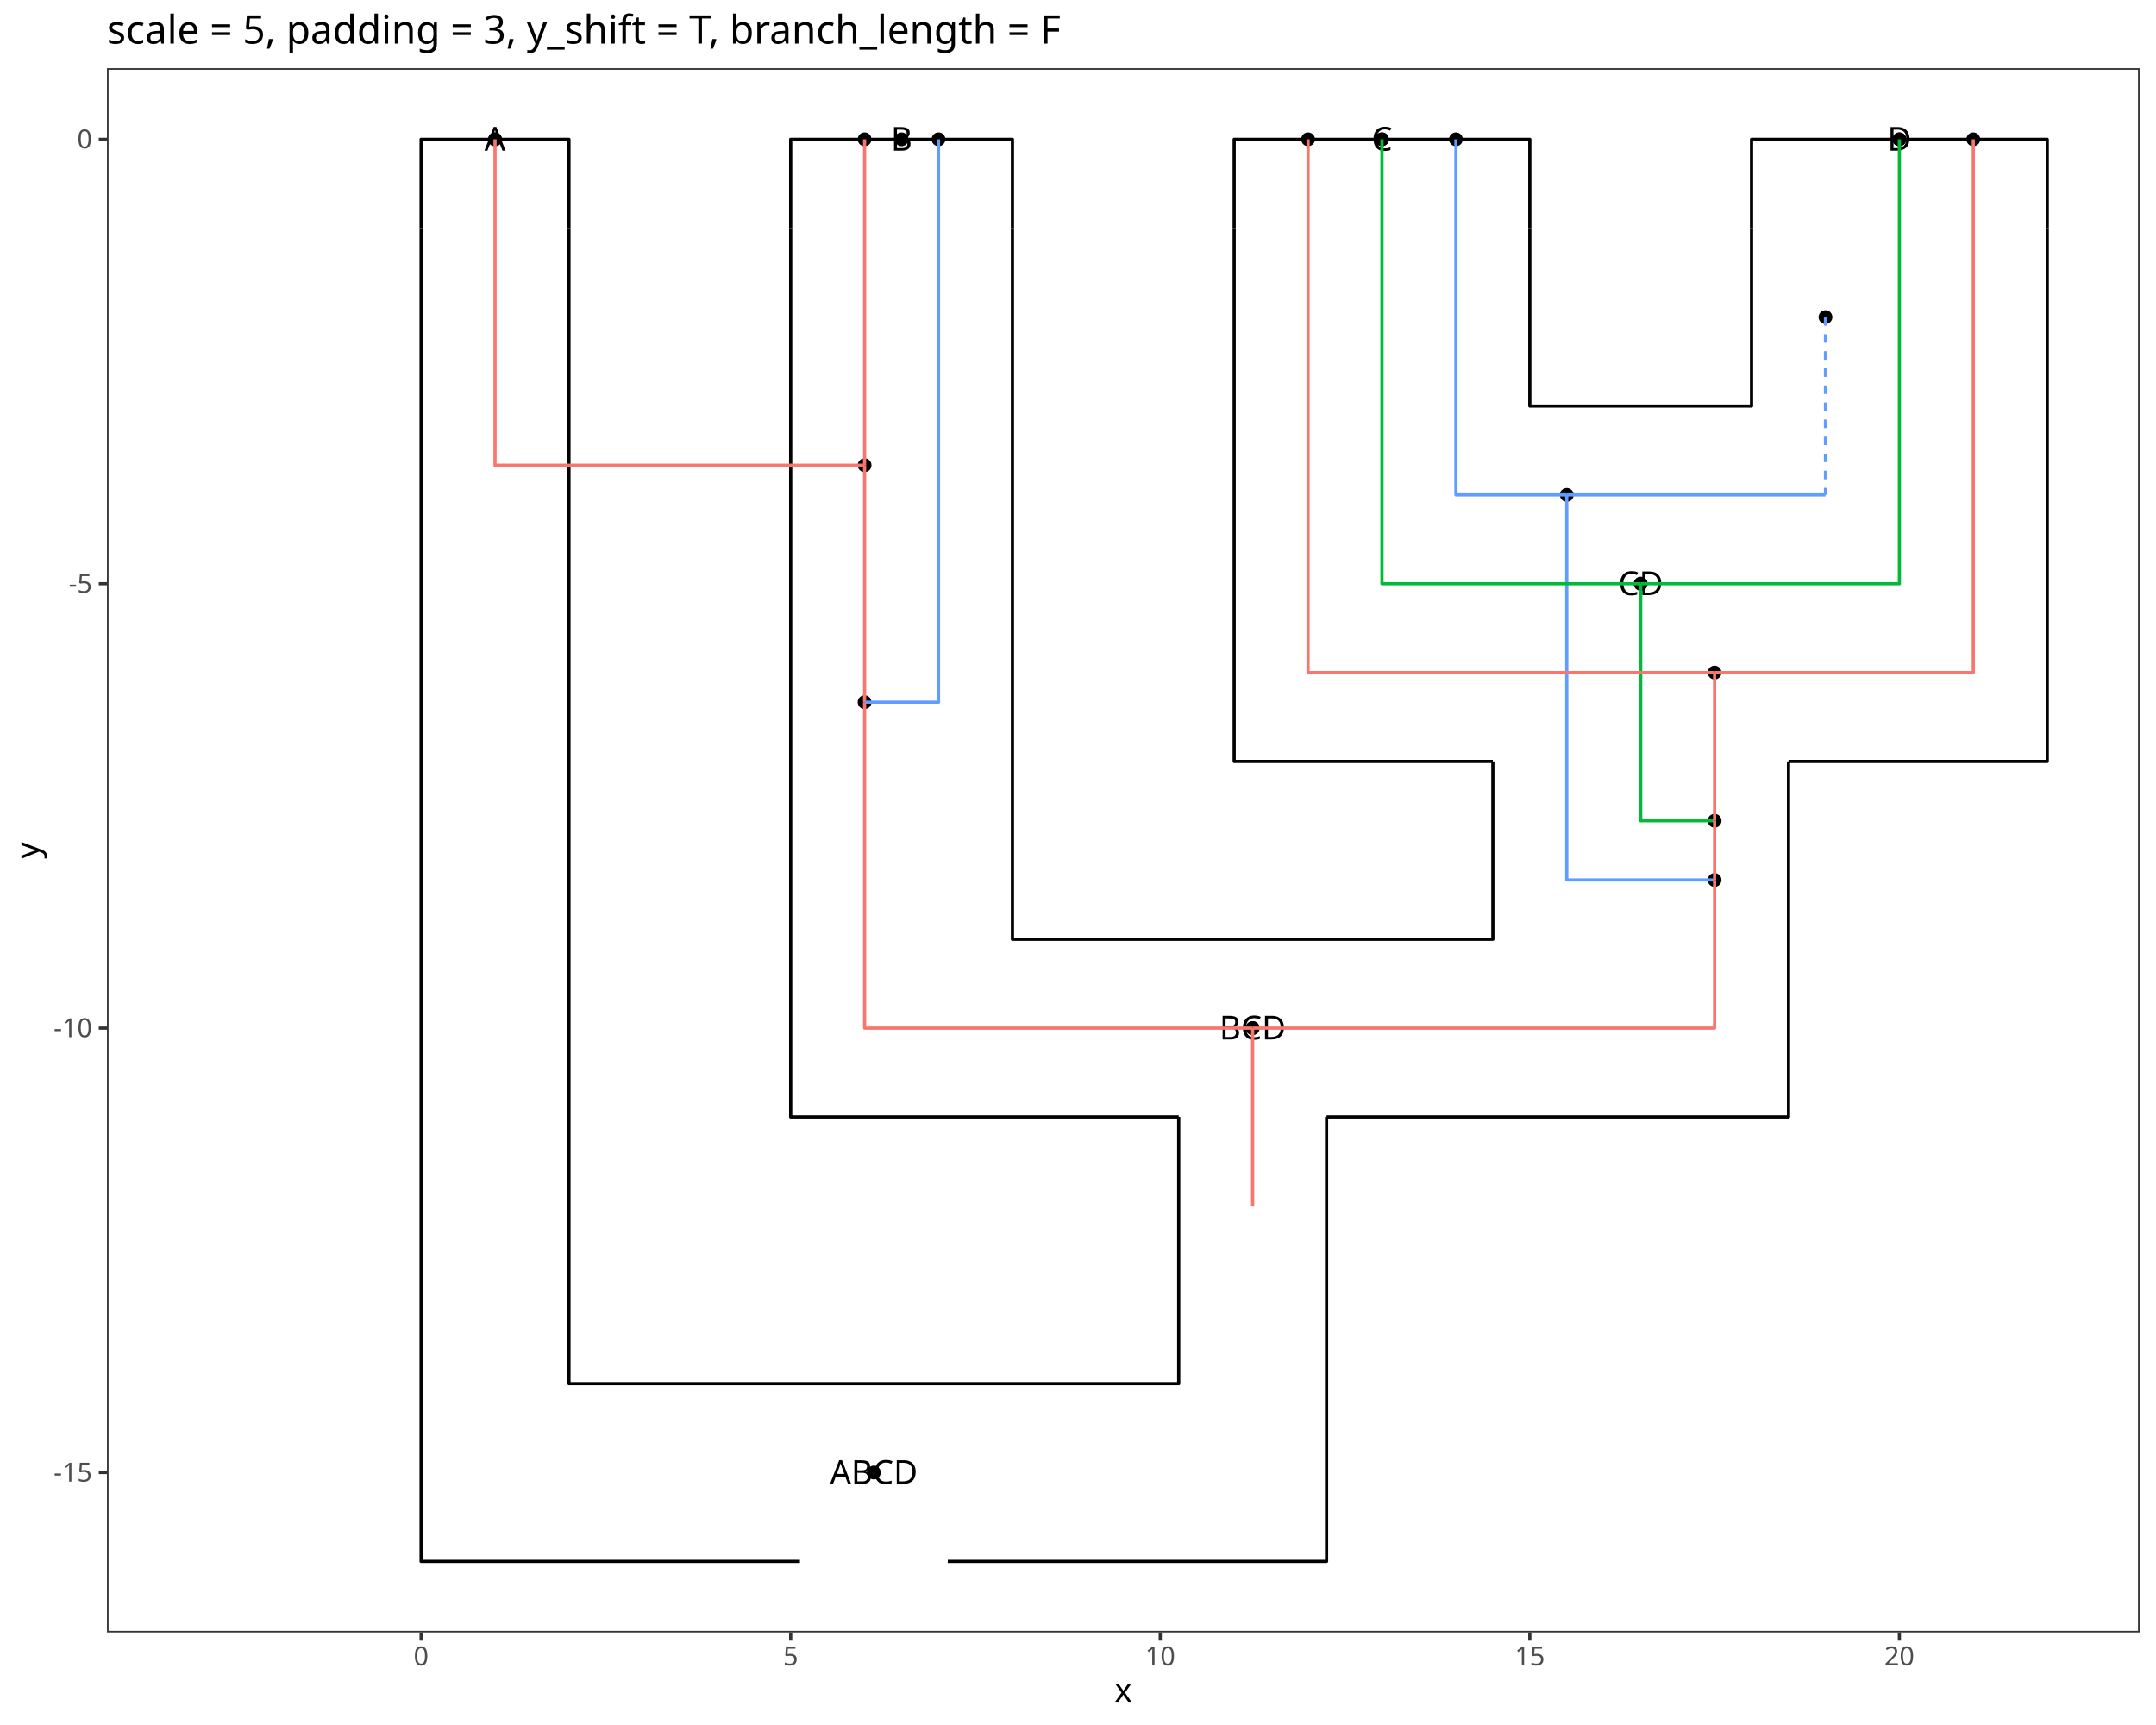
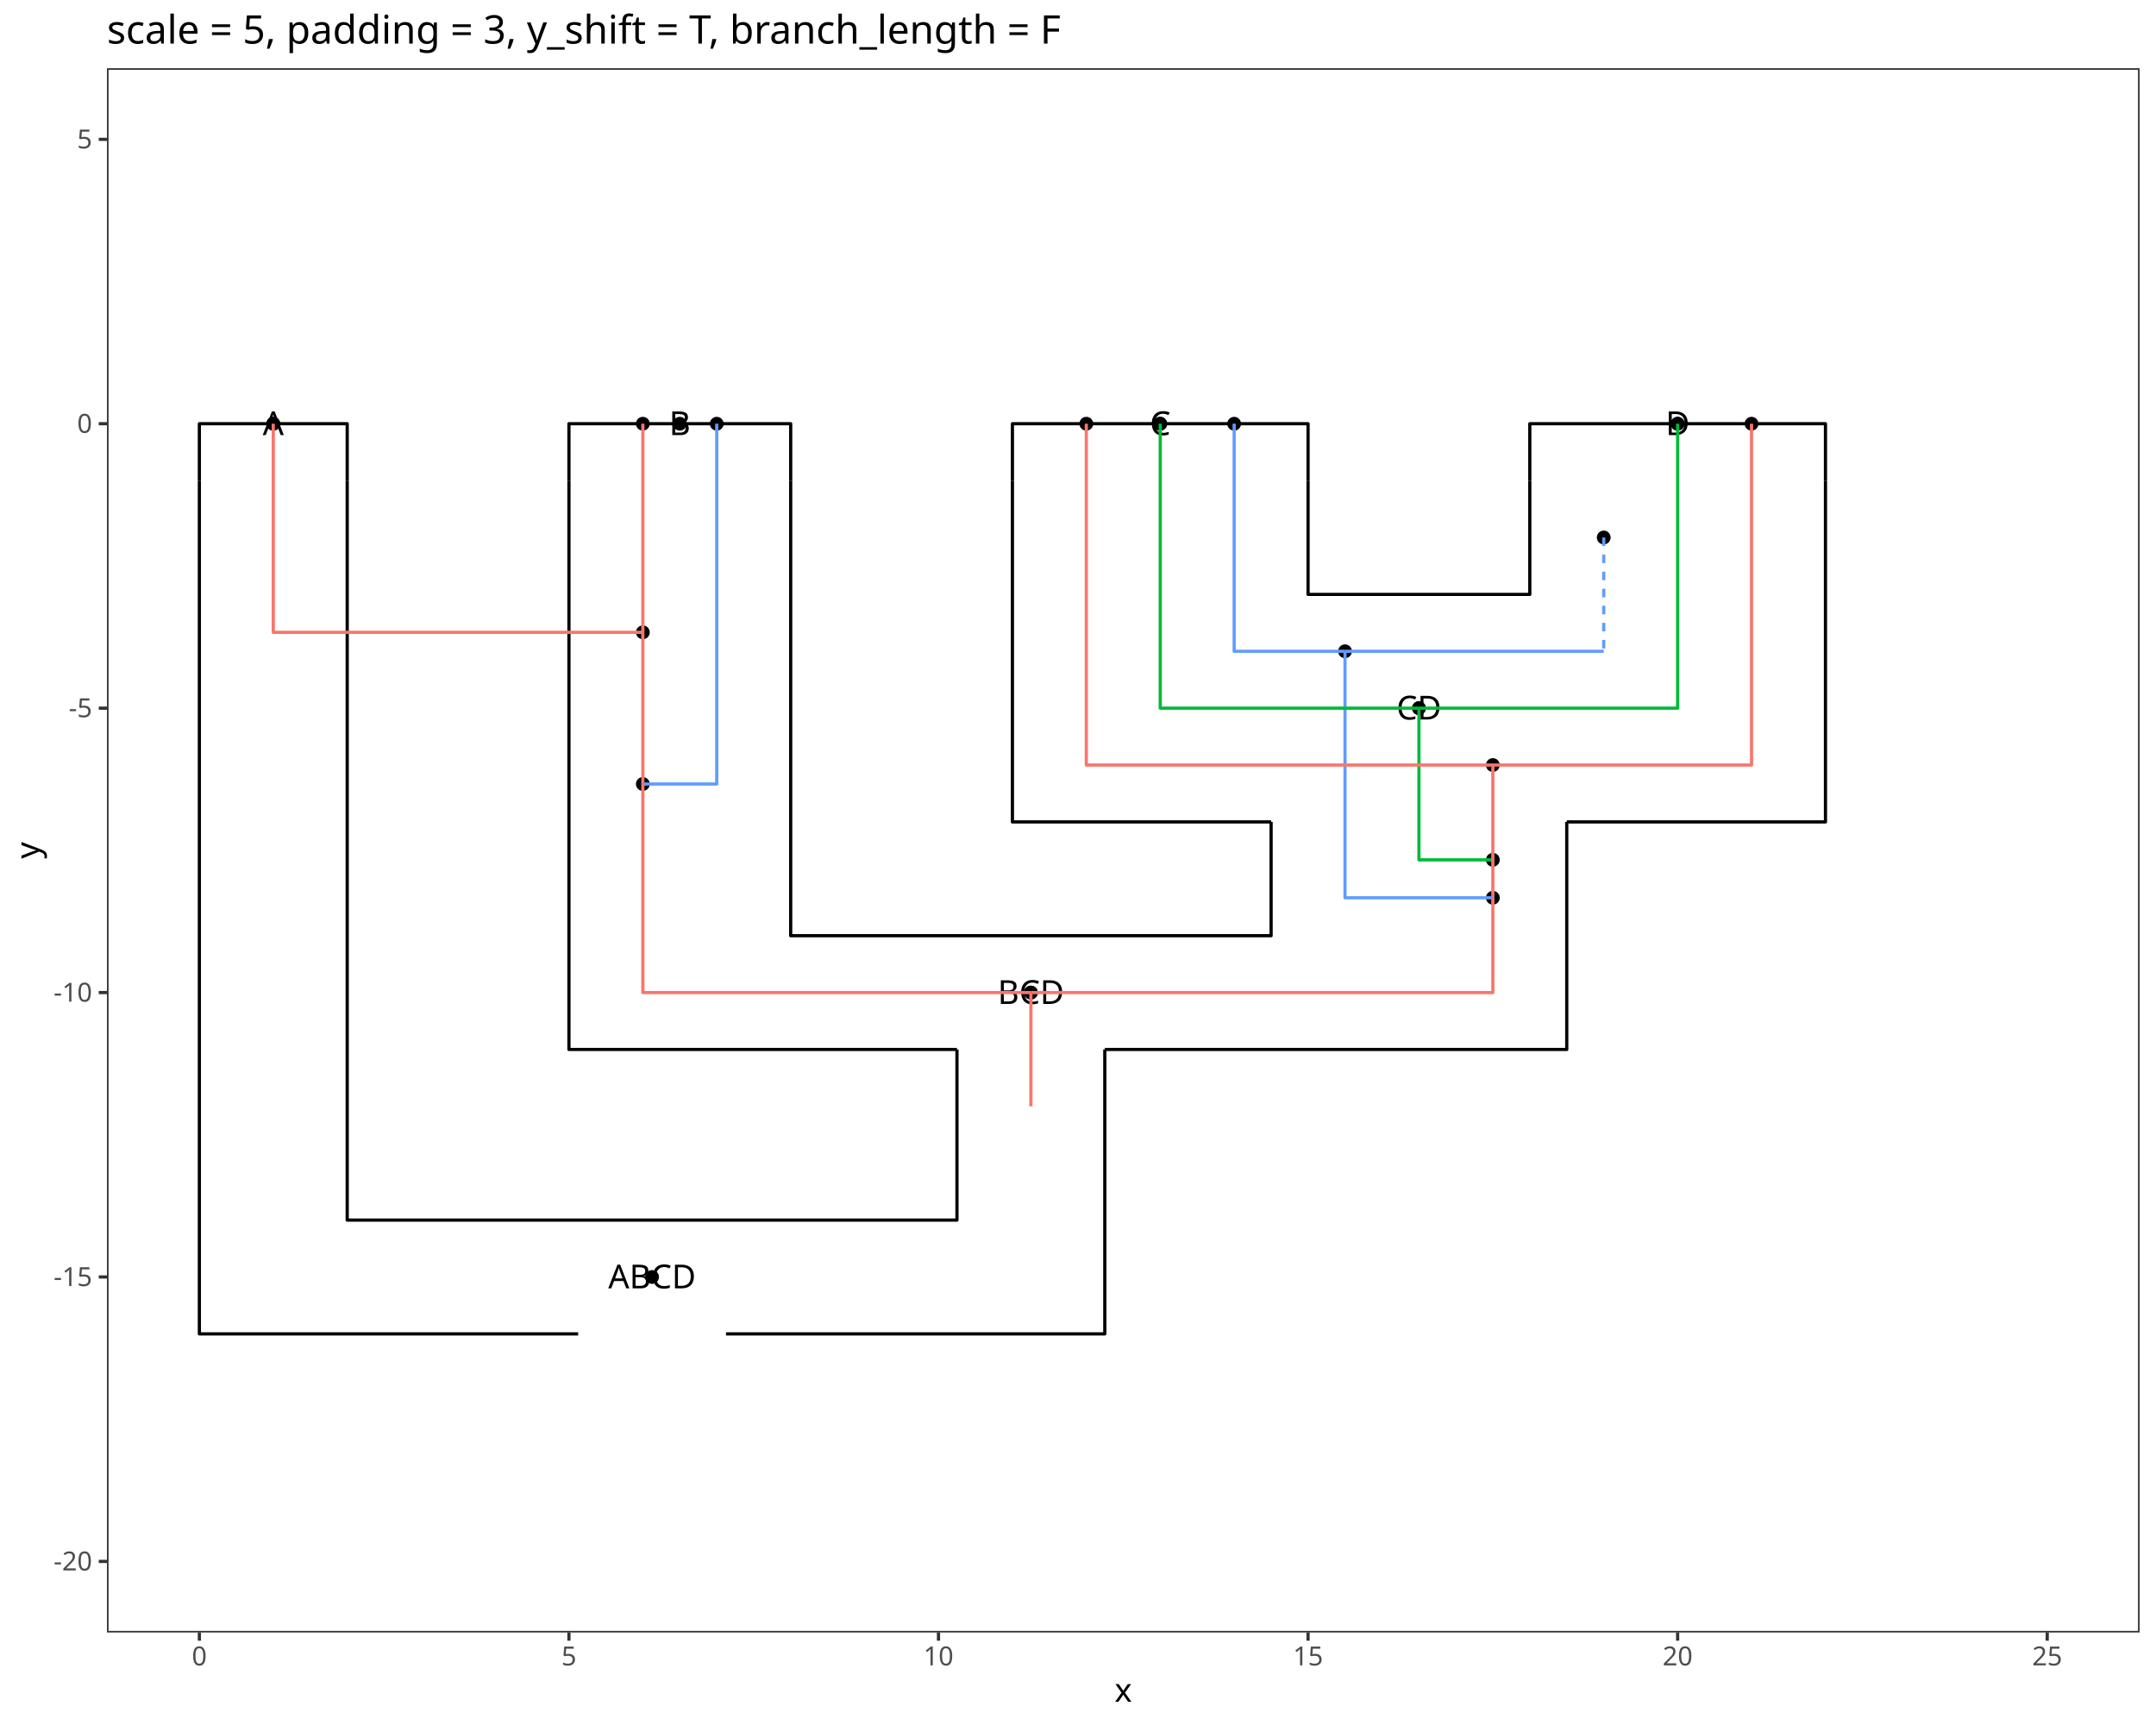
<svg xmlns="http://www.w3.org/2000/svg" class="svglite" data-engine-version="2.0" width="720.00pt" height="576.00pt" viewBox="0 0 720.00 576.00">
  <defs>
    <style type="text/css">
    .svglite line, .svglite polyline, .svglite polygon, .svglite path, .svglite rect, .svglite circle {
      fill: none;
      stroke: #000000;
      stroke-linecap: round;
      stroke-linejoin: round;
      stroke-miterlimit: 10.00;
    }
  </style>
  </defs>
  <rect width="100%" height="100%" style="stroke: none; fill: #FFFFFF;" />
  <defs>
    <clipPath id="cpMC4wMHw3MjAuMDB8MC4wMHw1NzYuMDA=">
      <rect x="0.00" y="0.00" width="720.00" height="576.00" />
    </clipPath>
  </defs>
  <g clip-path="url(#cpMC4wMHw3MjAuMDB8MC4wMHw1NzYuMDA=)">
    <rect x="0.00" y="0.00" width="720.00" height="576.00" style="stroke-width: 1.07; stroke: #FFFFFF; fill: #FFFFFF;" />
  </g>
  <defs>
    <clipPath id="cpMzUuNzJ8NzE0LjUyfDIyLjc4fDU0NS4xMQ==">
      <rect x="35.72" y="22.78" width="678.80" height="522.33" />
    </clipPath>
  </defs>
  <g clip-path="url(#cpMzUuNzJ8NzE0LjUyfDIyLjc4fDU0NS4xMQ==)">
    <rect x="35.72" y="22.78" width="678.80" height="522.33" style="stroke-width: 1.07; stroke: none; fill: #FFFFFF;" />
-     <polyline points="140.63,76.20 140.63,46.53 190.00,46.53 190.00,76.20 " style="stroke-width: 1.07; stroke-linecap: butt;" />
-     <polyline points="190.00,76.20 190.00,462.01 393.63,462.01 393.63,372.98 " style="stroke-width: 1.07; stroke-linecap: butt;" />
-     <polyline points="140.63,76.20 140.63,521.37 267.13,521.37 " style="stroke-width: 1.07; stroke-linecap: butt;" />
-     <polyline points="316.50,521.37 443.00,521.37 443.00,372.98 " style="stroke-width: 1.07; stroke-linecap: butt;" />
-     <polyline points="264.05,76.20 264.05,46.53 338.10,46.53 338.10,76.20 " style="stroke-width: 1.07; stroke-linecap: butt;" />
-     <polyline points="338.10,76.20 338.10,313.63 498.54,313.63 498.54,254.27 " style="stroke-width: 1.07; stroke-linecap: butt;" />
-     <polyline points="264.05,76.20 264.05,372.98 393.63,372.98 " style="stroke-width: 1.07; stroke-linecap: butt;" />
-     <polyline points="443.00,372.98 597.27,372.98 597.27,254.27 " style="stroke-width: 1.07; stroke-linecap: butt;" />
-     <polyline points="412.15,76.20 412.15,46.53 510.88,46.53 510.88,76.20 " style="stroke-width: 1.07; stroke-linecap: butt;" />
-     <polyline points="510.88,76.20 510.88,135.56 584.93,135.56 584.93,76.20 " style="stroke-width: 1.07; stroke-linecap: butt;" />
-     <polyline points="412.15,76.20 412.15,254.27 498.54,254.27 " style="stroke-width: 1.07; stroke-linecap: butt;" />
-     <polyline points="597.27,254.27 683.67,254.27 683.67,76.20 " style="stroke-width: 1.07; stroke-linecap: butt;" />
-     <polyline points="584.93,76.20 584.93,46.53 683.67,46.53 683.67,76.20 " style="stroke-width: 1.07; stroke-linecap: butt;" />
-     <circle cx="291.82" cy="491.69" r="1.95" style="stroke-width: 0.71; fill: #000000;" />
-     <circle cx="165.31" cy="46.53" r="1.95" style="stroke-width: 0.71; fill: #000000;" />
-     <circle cx="418.32" cy="343.30" r="1.95" style="stroke-width: 0.71; fill: #000000;" />
-     <circle cx="301.07" cy="46.53" r="1.95" style="stroke-width: 0.71; fill: #000000;" />
-     <circle cx="547.91" cy="194.91" r="1.95" style="stroke-width: 0.71; fill: #000000;" />
-     <circle cx="461.51" cy="46.53" r="1.95" style="stroke-width: 0.71; fill: #000000;" />
-     <circle cx="634.30" cy="46.53" r="1.95" style="stroke-width: 0.71; fill: #000000;" />
-     <text x="291.82" y="495.49" text-anchor="middle" style="font-size: 11.04px; font-family: sans;" textLength="30.68px" lengthAdjust="spacingAndGlyphs">ABCD</text>
-     <text x="165.31" y="50.32" text-anchor="middle" style="font-size: 11.04px; font-family: sans;" textLength="7.37px" lengthAdjust="spacingAndGlyphs">A</text>
-     <text x="418.32" y="347.10" text-anchor="middle" style="font-size: 11.04px; font-family: sans;" textLength="23.32px" lengthAdjust="spacingAndGlyphs">BCD</text>
-     <text x="301.07" y="50.32" text-anchor="middle" style="font-size: 11.04px; font-family: sans;" textLength="7.37px" lengthAdjust="spacingAndGlyphs">B</text>
-     <text x="547.91" y="198.71" text-anchor="middle" style="font-size: 11.04px; font-family: sans;" textLength="15.95px" lengthAdjust="spacingAndGlyphs">CD</text>
-     <text x="461.51" y="50.32" text-anchor="middle" style="font-size: 11.04px; font-family: sans;" textLength="7.98px" lengthAdjust="spacingAndGlyphs">C</text>
-     <text x="634.30" y="50.32" text-anchor="middle" style="font-size: 11.04px; font-family: sans;" textLength="7.98px" lengthAdjust="spacingAndGlyphs">D</text>
-     <circle cx="418.32" cy="343.30" r="1.95" style="stroke-width: 0.71; fill: #000000;" />
-     <circle cx="288.73" cy="234.48" r="1.95" style="stroke-width: 0.71; fill: #000000;" />
-     <circle cx="288.73" cy="155.34" r="1.95" style="stroke-width: 0.71; fill: #000000;" />
-     <circle cx="165.31" cy="46.53" r="1.95" style="stroke-width: 0.71; fill: #000000;" />
-     <circle cx="288.73" cy="46.53" r="1.95" style="stroke-width: 0.71; fill: #000000;" />
-     <circle cx="313.41" cy="46.53" r="1.95" style="stroke-width: 0.71; fill: #000000;" />
-     <circle cx="572.59" cy="293.84" r="1.95" style="stroke-width: 0.71; fill: #000000;" />
-     <circle cx="572.59" cy="274.06" r="1.95" style="stroke-width: 0.71; fill: #000000;" />
-     <circle cx="572.59" cy="224.59" r="1.95" style="stroke-width: 0.71; fill: #000000;" />
-     <circle cx="436.83" cy="46.53" r="1.95" style="stroke-width: 0.71; fill: #000000;" />
-     <circle cx="658.98" cy="46.53" r="1.95" style="stroke-width: 0.71; fill: #000000;" />
-     <circle cx="547.91" cy="194.91" r="1.95" style="stroke-width: 0.71; fill: #000000;" />
-     <circle cx="461.51" cy="46.53" r="1.95" style="stroke-width: 0.71; fill: #000000;" />
-     <circle cx="634.30" cy="46.53" r="1.95" style="stroke-width: 0.71; fill: #000000;" />
-     <circle cx="523.22" cy="165.24" r="1.95" style="stroke-width: 0.71; fill: #000000;" />
-     <circle cx="486.20" cy="46.53" r="1.95" style="stroke-width: 0.71; fill: #000000;" />
-     <circle cx="609.62" cy="105.88" r="1.95" style="stroke-width: 0.71; fill: #000000;" />
-     <polyline points="547.91,194.91 634.30,194.91 634.30,46.53 " style="stroke-width: 1.07; stroke: #00BA38; stroke-linecap: butt;" />
-     <polyline points="547.91,194.91 547.91,274.06 572.59,274.06 " style="stroke-width: 1.07; stroke: #00BA38; stroke-linecap: butt;" />
-     <polyline points="572.59,293.84 572.59,293.84 572.59,274.06 " style="stroke-width: 1.07; stroke: #F8766D; stroke-linecap: butt;" />
-     <polyline points="486.20,46.53 486.20,165.24 523.22,165.24 " style="stroke-width: 1.07; stroke: #619CFF; stroke-linecap: butt;" />
-     <polyline points="523.22,165.24 609.62,165.24 " style="stroke-width: 1.07; stroke: #619CFF; stroke-linecap: butt;" />
-     <polyline points="609.62,105.88 609.62,165.24 " style="stroke-width: 1.07; stroke: #619CFF; stroke-dasharray: 2.85,2.85; stroke-linecap: butt;" />
-     <polyline points="523.22,165.24 523.22,293.84 572.59,293.84 " style="stroke-width: 1.07; stroke: #619CFF; stroke-linecap: butt;" />
-     <polyline points="418.32,343.30 572.59,343.30 572.59,293.84 " style="stroke-width: 1.07; stroke: #F8766D; stroke-linecap: butt;" />
-     <polyline points="418.32,343.30 418.32,402.66 " style="stroke-width: 1.07; stroke: #F8766D; stroke-linecap: butt;" />
-     <polyline points="165.31,46.53 165.31,155.34 288.73,155.34 " style="stroke-width: 1.07; stroke: #F8766D; stroke-linecap: butt;" />
-     <polyline points="288.73,155.34 288.73,155.34 288.73,46.53 " style="stroke-width: 1.07; stroke: #F8766D; stroke-linecap: butt;" />
-     <polyline points="288.73,234.48 288.73,234.48 288.73,155.34 " style="stroke-width: 1.07; stroke: #F8766D; stroke-linecap: butt;" />
-     <polyline points="288.73,234.48 313.41,234.48 313.41,46.53 " style="stroke-width: 1.07; stroke: #619CFF; stroke-linecap: butt;" />
-     <polyline points="288.73,234.48 288.73,343.30 418.32,343.30 " style="stroke-width: 1.07; stroke: #F8766D; stroke-linecap: butt;" />
-     <polyline points="436.83,46.53 436.83,224.59 572.59,224.59 " style="stroke-width: 1.07; stroke: #F8766D; stroke-linecap: butt;" />
-     <polyline points="572.59,224.59 658.98,224.59 658.98,46.53 " style="stroke-width: 1.07; stroke: #F8766D; stroke-linecap: butt;" />
-     <polyline points="572.59,274.06 572.59,274.06 572.59,224.59 " style="stroke-width: 1.07; stroke: #F8766D; stroke-linecap: butt;" />
-     <polyline points="461.51,46.53 461.51,194.91 547.91,194.91 " style="stroke-width: 1.07; stroke: #00BA38; stroke-linecap: butt;" />
-     <circle cx="66.58" cy="46.53" r="1.95" style="stroke-width: 0.71; stroke: none;" />
+     <polyline points="66.58,160.49 66.58,141.49 115.95,141.49 115.95,160.49 " style="stroke-width: 1.07; stroke-linecap: butt;" />
+     <polyline points="115.95,160.49 115.95,407.41 319.58,407.41 319.58,350.43 " style="stroke-width: 1.07; stroke-linecap: butt;" />
+     <polyline points="66.58,160.49 66.58,445.40 193.08,445.40 " style="stroke-width: 1.07; stroke-linecap: butt;" />
+     <polyline points="242.45,445.40 368.95,445.40 368.95,350.43 " style="stroke-width: 1.07; stroke-linecap: butt;" />
+     <polyline points="190.00,160.49 190.00,141.49 264.05,141.49 264.05,160.49 " style="stroke-width: 1.07; stroke-linecap: butt;" />
+     <polyline points="264.05,160.49 264.05,312.44 424.49,312.44 424.49,274.45 " style="stroke-width: 1.07; stroke-linecap: butt;" />
+     <polyline points="190.00,160.49 190.00,350.43 319.58,350.43 " style="stroke-width: 1.07; stroke-linecap: butt;" />
+     <polyline points="368.95,350.43 523.22,350.43 523.22,274.45 " style="stroke-width: 1.07; stroke-linecap: butt;" />
+     <polyline points="338.10,160.49 338.10,141.49 436.83,141.49 436.83,160.49 " style="stroke-width: 1.07; stroke-linecap: butt;" />
+     <polyline points="436.83,160.49 436.83,198.48 510.88,198.48 510.88,160.49 " style="stroke-width: 1.07; stroke-linecap: butt;" />
+     <polyline points="338.10,160.49 338.10,274.45 424.49,274.45 " style="stroke-width: 1.07; stroke-linecap: butt;" />
+     <polyline points="523.22,274.45 609.62,274.45 609.62,160.49 " style="stroke-width: 1.07; stroke-linecap: butt;" />
+     <polyline points="510.88,160.49 510.88,141.49 609.62,141.49 609.62,160.49 " style="stroke-width: 1.07; stroke-linecap: butt;" />
+     <circle cx="217.76" cy="426.40" r="1.95" style="stroke-width: 0.71; fill: #000000;" />
+     <circle cx="91.26" cy="141.49" r="1.95" style="stroke-width: 0.71; fill: #000000;" />
+     <circle cx="344.27" cy="331.43" r="1.95" style="stroke-width: 0.71; fill: #000000;" />
+     <circle cx="227.02" cy="141.49" r="1.95" style="stroke-width: 0.71; fill: #000000;" />
+     <circle cx="473.86" cy="236.46" r="1.95" style="stroke-width: 0.71; fill: #000000;" />
+     <circle cx="387.46" cy="141.49" r="1.95" style="stroke-width: 0.71; fill: #000000;" />
+     <circle cx="560.25" cy="141.49" r="1.95" style="stroke-width: 0.71; fill: #000000;" />
+     <text x="217.76" y="430.20" text-anchor="middle" style="font-size: 11.04px; font-family: sans;" textLength="30.68px" lengthAdjust="spacingAndGlyphs">ABCD</text>
+     <text x="91.26" y="145.29" text-anchor="middle" style="font-size: 11.04px; font-family: sans;" textLength="7.37px" lengthAdjust="spacingAndGlyphs">A</text>
+     <text x="344.27" y="335.23" text-anchor="middle" style="font-size: 11.04px; font-family: sans;" textLength="23.32px" lengthAdjust="spacingAndGlyphs">BCD</text>
+     <text x="227.02" y="145.29" text-anchor="middle" style="font-size: 11.04px; font-family: sans;" textLength="7.37px" lengthAdjust="spacingAndGlyphs">B</text>
+     <text x="473.86" y="240.26" text-anchor="middle" style="font-size: 11.04px; font-family: sans;" textLength="15.95px" lengthAdjust="spacingAndGlyphs">CD</text>
+     <text x="387.46" y="145.29" text-anchor="middle" style="font-size: 11.04px; font-family: sans;" textLength="7.98px" lengthAdjust="spacingAndGlyphs">C</text>
+     <text x="560.25" y="145.29" text-anchor="middle" style="font-size: 11.04px; font-family: sans;" textLength="7.98px" lengthAdjust="spacingAndGlyphs">D</text>
+     <circle cx="344.27" cy="331.43" r="1.95" style="stroke-width: 0.71; fill: #000000;" />
+     <circle cx="214.68" cy="261.79" r="1.95" style="stroke-width: 0.71; fill: #000000;" />
+     <circle cx="214.68" cy="211.14" r="1.95" style="stroke-width: 0.71; fill: #000000;" />
+     <circle cx="91.26" cy="141.49" r="1.95" style="stroke-width: 0.71; fill: #000000;" />
+     <circle cx="214.68" cy="141.49" r="1.95" style="stroke-width: 0.71; fill: #000000;" />
+     <circle cx="239.36" cy="141.49" r="1.95" style="stroke-width: 0.71; fill: #000000;" />
+     <circle cx="498.54" cy="299.78" r="1.95" style="stroke-width: 0.71; fill: #000000;" />
+     <circle cx="498.54" cy="287.11" r="1.95" style="stroke-width: 0.71; fill: #000000;" />
+     <circle cx="498.54" cy="255.46" r="1.95" style="stroke-width: 0.71; fill: #000000;" />
+     <circle cx="362.78" cy="141.49" r="1.95" style="stroke-width: 0.71; fill: #000000;" />
+     <circle cx="584.93" cy="141.49" r="1.95" style="stroke-width: 0.71; fill: #000000;" />
+     <circle cx="473.86" cy="236.46" r="1.95" style="stroke-width: 0.71; fill: #000000;" />
+     <circle cx="387.46" cy="141.49" r="1.95" style="stroke-width: 0.71; fill: #000000;" />
+     <circle cx="560.25" cy="141.49" r="1.95" style="stroke-width: 0.71; fill: #000000;" />
+     <circle cx="449.17" cy="217.47" r="1.95" style="stroke-width: 0.71; fill: #000000;" />
+     <circle cx="412.15" cy="141.49" r="1.95" style="stroke-width: 0.71; fill: #000000;" />
+     <circle cx="535.57" cy="179.48" r="1.95" style="stroke-width: 0.71; fill: #000000;" />
+     <polyline points="473.86,236.46 560.25,236.46 560.25,141.49 " style="stroke-width: 1.07; stroke: #00BA38; stroke-linecap: butt;" />
+     <polyline points="473.86,236.46 473.86,287.11 498.54,287.11 " style="stroke-width: 1.07; stroke: #00BA38; stroke-linecap: butt;" />
+     <polyline points="498.54,299.78 498.54,299.78 498.54,287.11 " style="stroke-width: 1.07; stroke: #F8766D; stroke-linecap: butt;" />
+     <polyline points="412.15,141.49 412.15,217.47 449.17,217.47 " style="stroke-width: 1.07; stroke: #619CFF; stroke-linecap: butt;" />
+     <polyline points="449.17,217.47 535.57,217.47 " style="stroke-width: 1.07; stroke: #619CFF; stroke-linecap: butt;" />
+     <polyline points="535.57,179.48 535.57,217.47 " style="stroke-width: 1.07; stroke: #619CFF; stroke-dasharray: 2.85,2.85; stroke-linecap: butt;" />
+     <polyline points="449.17,217.47 449.17,299.78 498.54,299.78 " style="stroke-width: 1.07; stroke: #619CFF; stroke-linecap: butt;" />
+     <polyline points="344.27,331.43 498.54,331.43 498.54,299.78 " style="stroke-width: 1.07; stroke: #F8766D; stroke-linecap: butt;" />
+     <polyline points="344.27,331.43 344.27,369.42 " style="stroke-width: 1.07; stroke: #F8766D; stroke-linecap: butt;" />
+     <polyline points="91.26,141.49 91.26,211.14 214.68,211.14 " style="stroke-width: 1.07; stroke: #F8766D; stroke-linecap: butt;" />
+     <polyline points="214.68,211.14 214.68,211.14 214.68,141.49 " style="stroke-width: 1.07; stroke: #F8766D; stroke-linecap: butt;" />
+     <polyline points="214.68,261.79 214.68,261.79 214.68,211.14 " style="stroke-width: 1.07; stroke: #F8766D; stroke-linecap: butt;" />
+     <polyline points="214.68,261.79 239.36,261.79 239.36,141.49 " style="stroke-width: 1.07; stroke: #619CFF; stroke-linecap: butt;" />
+     <polyline points="214.68,261.79 214.68,331.43 344.27,331.43 " style="stroke-width: 1.07; stroke: #F8766D; stroke-linecap: butt;" />
+     <polyline points="362.78,141.49 362.78,255.46 498.54,255.46 " style="stroke-width: 1.07; stroke: #F8766D; stroke-linecap: butt;" />
+     <polyline points="498.54,255.46 584.93,255.46 584.93,141.49 " style="stroke-width: 1.07; stroke: #F8766D; stroke-linecap: butt;" />
+     <polyline points="498.54,287.11 498.54,287.11 498.54,255.46 " style="stroke-width: 1.07; stroke: #F8766D; stroke-linecap: butt;" />
+     <polyline points="387.46,141.49 387.46,236.46 473.86,236.46 " style="stroke-width: 1.07; stroke: #00BA38; stroke-linecap: butt;" />
+     <circle cx="683.67" cy="46.53" r="1.95" style="stroke-width: 0.71; stroke: none;" />
+     <circle cx="217.76" cy="521.37" r="1.95" style="stroke-width: 0.71; stroke: none;" />
    <rect x="35.72" y="22.78" width="678.80" height="522.33" style="stroke-width: 1.07; stroke: #333333;" />
  </g>
  <g clip-path="url(#cpMC4wMHw3MjAuMDB8MC4wMHw1NzYuMDA=)">
-     <text x="30.79" y="494.72" text-anchor="end" style="font-size: 8.80px; fill: #4D4D4D; font-family: sans;" textLength="12.72px" lengthAdjust="spacingAndGlyphs">-15</text>
-     <text x="30.79" y="346.33" text-anchor="end" style="font-size: 8.80px; fill: #4D4D4D; font-family: sans;" textLength="12.72px" lengthAdjust="spacingAndGlyphs">-10</text>
-     <text x="30.79" y="197.94" text-anchor="end" style="font-size: 8.80px; fill: #4D4D4D; font-family: sans;" textLength="7.82px" lengthAdjust="spacingAndGlyphs">-5</text>
-     <text x="30.79" y="49.55" text-anchor="end" style="font-size: 8.80px; fill: #4D4D4D; font-family: sans;" textLength="4.89px" lengthAdjust="spacingAndGlyphs">0</text>
-     <polyline points="32.98,491.69 35.72,491.69 " style="stroke-width: 1.07; stroke: #333333; stroke-linecap: butt;" />
-     <polyline points="32.98,343.30 35.72,343.30 " style="stroke-width: 1.07; stroke: #333333; stroke-linecap: butt;" />
-     <polyline points="32.98,194.91 35.72,194.91 " style="stroke-width: 1.07; stroke: #333333; stroke-linecap: butt;" />
+     <text x="30.79" y="524.40" text-anchor="end" style="font-size: 8.80px; fill: #4D4D4D; font-family: sans;" textLength="12.72px" lengthAdjust="spacingAndGlyphs">-20</text>
+     <text x="30.79" y="429.43" text-anchor="end" style="font-size: 8.80px; fill: #4D4D4D; font-family: sans;" textLength="12.72px" lengthAdjust="spacingAndGlyphs">-15</text>
+     <text x="30.79" y="334.46" text-anchor="end" style="font-size: 8.80px; fill: #4D4D4D; font-family: sans;" textLength="12.72px" lengthAdjust="spacingAndGlyphs">-10</text>
+     <text x="30.79" y="239.49" text-anchor="end" style="font-size: 8.80px; fill: #4D4D4D; font-family: sans;" textLength="7.82px" lengthAdjust="spacingAndGlyphs">-5</text>
+     <text x="30.79" y="144.52" text-anchor="end" style="font-size: 8.80px; fill: #4D4D4D; font-family: sans;" textLength="4.89px" lengthAdjust="spacingAndGlyphs">0</text>
+     <text x="30.79" y="49.55" text-anchor="end" style="font-size: 8.80px; fill: #4D4D4D; font-family: sans;" textLength="4.89px" lengthAdjust="spacingAndGlyphs">5</text>
+     <polyline points="32.98,521.37 35.72,521.37 " style="stroke-width: 1.07; stroke: #333333; stroke-linecap: butt;" />
+     <polyline points="32.98,426.40 35.72,426.40 " style="stroke-width: 1.07; stroke: #333333; stroke-linecap: butt;" />
+     <polyline points="32.98,331.43 35.72,331.43 " style="stroke-width: 1.07; stroke: #333333; stroke-linecap: butt;" />
+     <polyline points="32.98,236.46 35.72,236.46 " style="stroke-width: 1.07; stroke: #333333; stroke-linecap: butt;" />
+     <polyline points="32.98,141.49 35.72,141.49 " style="stroke-width: 1.07; stroke: #333333; stroke-linecap: butt;" />
    <polyline points="32.98,46.53 35.72,46.53 " style="stroke-width: 1.07; stroke: #333333; stroke-linecap: butt;" />
-     <polyline points="140.63,547.85 140.63,545.11 " style="stroke-width: 1.07; stroke: #333333; stroke-linecap: butt;" />
-     <polyline points="264.05,547.85 264.05,545.11 " style="stroke-width: 1.07; stroke: #333333; stroke-linecap: butt;" />
-     <polyline points="387.46,547.85 387.46,545.11 " style="stroke-width: 1.07; stroke: #333333; stroke-linecap: butt;" />
-     <polyline points="510.88,547.85 510.88,545.11 " style="stroke-width: 1.07; stroke: #333333; stroke-linecap: butt;" />
-     <polyline points="634.30,547.85 634.30,545.11 " style="stroke-width: 1.07; stroke: #333333; stroke-linecap: butt;" />
-     <text x="140.63" y="556.10" text-anchor="middle" style="font-size: 8.80px; fill: #4D4D4D; font-family: sans;" textLength="4.89px" lengthAdjust="spacingAndGlyphs">0</text>
-     <text x="264.05" y="556.10" text-anchor="middle" style="font-size: 8.80px; fill: #4D4D4D; font-family: sans;" textLength="4.89px" lengthAdjust="spacingAndGlyphs">5</text>
-     <text x="387.46" y="556.10" text-anchor="middle" style="font-size: 8.80px; fill: #4D4D4D; font-family: sans;" textLength="9.79px" lengthAdjust="spacingAndGlyphs">10</text>
-     <text x="510.88" y="556.10" text-anchor="middle" style="font-size: 8.80px; fill: #4D4D4D; font-family: sans;" textLength="9.79px" lengthAdjust="spacingAndGlyphs">15</text>
-     <text x="634.30" y="556.10" text-anchor="middle" style="font-size: 8.80px; fill: #4D4D4D; font-family: sans;" textLength="9.79px" lengthAdjust="spacingAndGlyphs">20</text>
+     <polyline points="66.58,547.85 66.58,545.11 " style="stroke-width: 1.07; stroke: #333333; stroke-linecap: butt;" />
+     <polyline points="190.00,547.85 190.00,545.11 " style="stroke-width: 1.07; stroke: #333333; stroke-linecap: butt;" />
+     <polyline points="313.41,547.85 313.41,545.11 " style="stroke-width: 1.07; stroke: #333333; stroke-linecap: butt;" />
+     <polyline points="436.83,547.85 436.83,545.11 " style="stroke-width: 1.07; stroke: #333333; stroke-linecap: butt;" />
+     <polyline points="560.25,547.85 560.25,545.11 " style="stroke-width: 1.07; stroke: #333333; stroke-linecap: butt;" />
+     <polyline points="683.67,547.85 683.67,545.11 " style="stroke-width: 1.07; stroke: #333333; stroke-linecap: butt;" />
+     <text x="66.58" y="556.10" text-anchor="middle" style="font-size: 8.80px; fill: #4D4D4D; font-family: sans;" textLength="4.89px" lengthAdjust="spacingAndGlyphs">0</text>
+     <text x="190.00" y="556.10" text-anchor="middle" style="font-size: 8.80px; fill: #4D4D4D; font-family: sans;" textLength="4.89px" lengthAdjust="spacingAndGlyphs">5</text>
+     <text x="313.41" y="556.10" text-anchor="middle" style="font-size: 8.80px; fill: #4D4D4D; font-family: sans;" textLength="9.79px" lengthAdjust="spacingAndGlyphs">10</text>
+     <text x="436.83" y="556.10" text-anchor="middle" style="font-size: 8.80px; fill: #4D4D4D; font-family: sans;" textLength="9.79px" lengthAdjust="spacingAndGlyphs">15</text>
+     <text x="560.25" y="556.10" text-anchor="middle" style="font-size: 8.80px; fill: #4D4D4D; font-family: sans;" textLength="9.79px" lengthAdjust="spacingAndGlyphs">20</text>
+     <text x="683.67" y="556.10" text-anchor="middle" style="font-size: 8.80px; fill: #4D4D4D; font-family: sans;" textLength="9.79px" lengthAdjust="spacingAndGlyphs">25</text>
    <text x="375.12" y="568.24" text-anchor="middle" style="font-size: 11.00px; font-family: sans;" textLength="5.50px" lengthAdjust="spacingAndGlyphs">x</text>
    <text transform="translate(13.05,283.95) rotate(-90)" text-anchor="middle" style="font-size: 11.00px; font-family: sans;" textLength="5.50px" lengthAdjust="spacingAndGlyphs">y</text>
    <text x="35.72" y="14.56" style="font-size: 13.20px; font-family: sans;" textLength="312.64px" lengthAdjust="spacingAndGlyphs">scale = 5, padding = 3, y_shift = T, branch_length = F</text>
  </g>
</svg>
